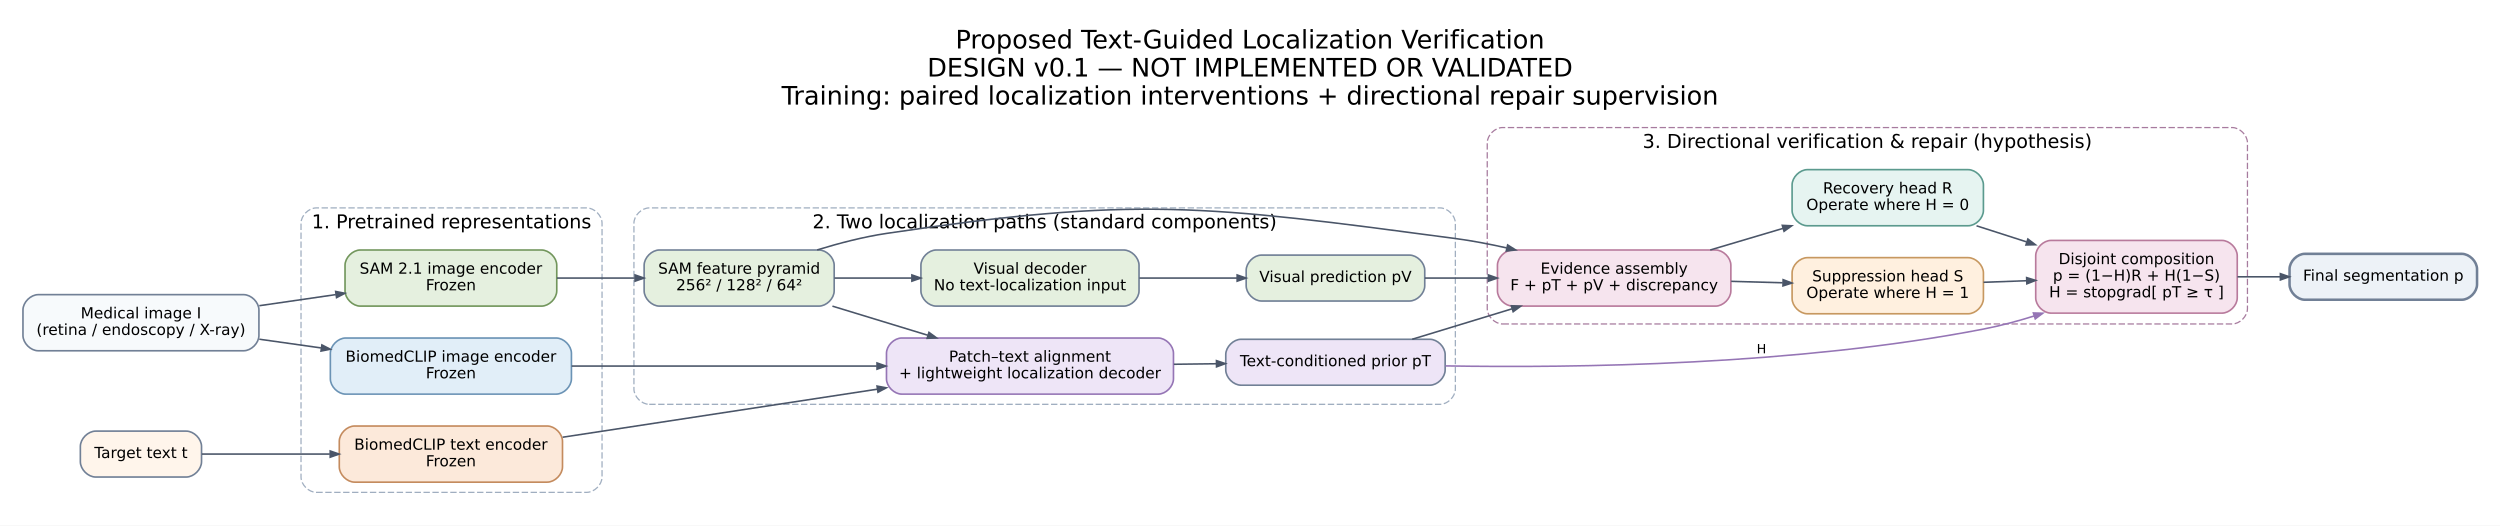
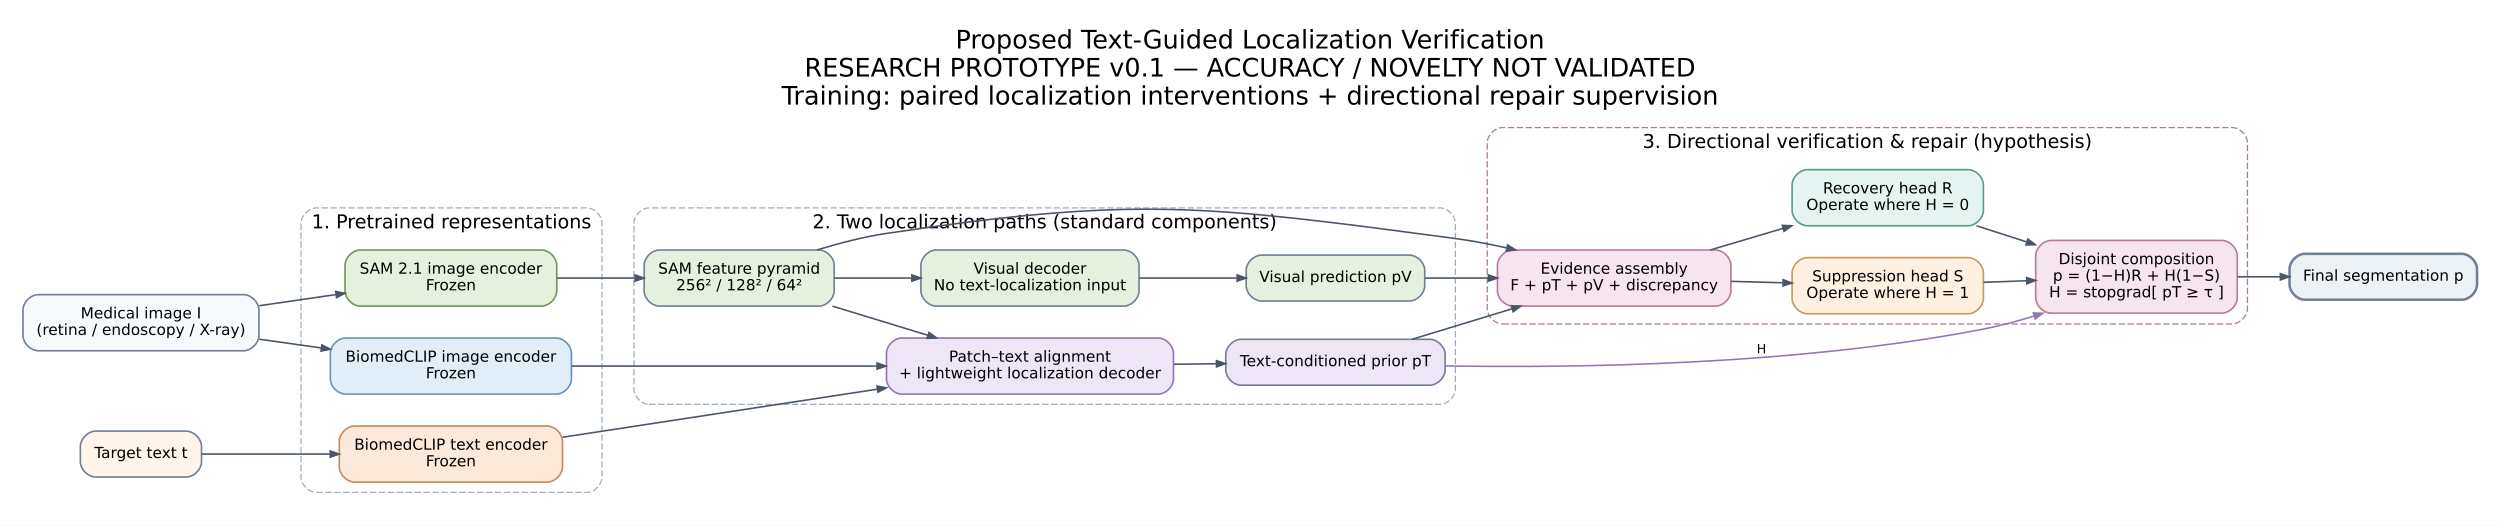
<svg xmlns="http://www.w3.org/2000/svg" width="1960pt" height="412pt" viewBox="0.00 0.00 1960.00 412.00">
  <g id="graph0" class="graph" transform="scale(1 1) rotate(0) translate(18 394)">
    <polygon fill="white" stroke="transparent" points="-18,18 -18,-394 1942,-394 1942,18 -18,18" />
    <text text-anchor="middle" x="962" y="-356" font-family="DejaVu Sans" font-size="20.00">Proposed Text-Guided Localization Verification</text>
-     <text text-anchor="middle" x="962" y="-334" font-family="DejaVu Sans" font-size="20.00">DESIGN v0.1 — NOT IMPLEMENTED OR VALIDATED</text>
+     <text text-anchor="middle" x="962" y="-334" font-family="DejaVu Sans" font-size="20.00">RESEARCH PROTOTYPE v0.1 — ACCURACY / NOVELTY NOT VALIDATED</text>
    <text text-anchor="middle" x="962" y="-312" font-family="DejaVu Sans" font-size="20.00">Training: paired localization interventions + directional repair supervision</text>
    <g id="clust1" class="cluster">
      <path fill="white" stroke="#a0aec0" stroke-dasharray="5,2" d="M230,-8C230,-8 442,-8 442,-8 448,-8 454,-14 454,-20 454,-20 454,-219 454,-219 454,-225 448,-231 442,-231 442,-231 230,-231 230,-231 224,-231 218,-225 218,-219 218,-219 218,-20 218,-20 218,-14 224,-8 230,-8" />
      <text text-anchor="middle" x="336" y="-215" font-family="DejaVu Sans" font-size="15.00">1. Pretrained representations</text>
    </g>
    <g id="clust2" class="cluster">
      <path fill="white" stroke="#a0aec0" stroke-dasharray="5,2" d="M491,-77C491,-77 1111,-77 1111,-77 1117,-77 1123,-83 1123,-89 1123,-89 1123,-219 1123,-219 1123,-225 1117,-231 1111,-231 1111,-231 491,-231 491,-231 485,-231 479,-225 479,-219 479,-219 479,-89 479,-89 479,-83 485,-77 491,-77" />
      <text text-anchor="middle" x="801" y="-215" font-family="DejaVu Sans" font-size="15.00">2. Two localization paths (standard components)</text>
    </g>
    <g id="clust3" class="cluster">
      <path fill="white" stroke="#a77b9e" stroke-dasharray="5,2" d="M1160,-140C1160,-140 1732,-140 1732,-140 1738,-140 1744,-146 1744,-152 1744,-152 1744,-282 1744,-282 1744,-288 1738,-294 1732,-294 1732,-294 1160,-294 1160,-294 1154,-294 1148,-288 1148,-282 1148,-282 1148,-152 1148,-152 1148,-146 1154,-140 1160,-140" />
      <text text-anchor="middle" x="1446" y="-278" font-family="DejaVu Sans" font-size="15.00">3. Directional verification &amp; repair (hypothesis)</text>
    </g>
    <g id="node1" class="node">
      <path fill="#f7fafc" stroke="#718096" stroke-width="1.3" d="M173,-163C173,-163 12,-163 12,-163 6,-163 0,-157 0,-151 0,-151 0,-131 0,-131 0,-125 6,-119 12,-119 12,-119 173,-119 173,-119 179,-119 185,-125 185,-131 185,-131 185,-151 185,-151 185,-157 179,-163 173,-163" />
      <text text-anchor="middle" x="92.5" y="-144.4" font-family="DejaVu Sans" font-size="12.00">Medical image I</text>
      <text text-anchor="middle" x="92.5" y="-131.4" font-family="DejaVu Sans" font-size="12.00">(retina / endoscopy / X-ray)</text>
    </g>
    <g id="node3" class="node">
      <path fill="#e5f0df" stroke="#72965c" stroke-width="1.3" d="M406.5,-198C406.5,-198 264.5,-198 264.5,-198 258.5,-198 252.5,-192 252.5,-186 252.5,-186 252.5,-166 252.5,-166 252.5,-160 258.5,-154 264.5,-154 264.5,-154 406.5,-154 406.5,-154 412.5,-154 418.5,-160 418.5,-166 418.5,-166 418.5,-186 418.5,-186 418.5,-192 412.5,-198 406.5,-198" />
      <text text-anchor="middle" x="335.5" y="-179.4" font-family="DejaVu Sans" font-size="12.00">SAM 2.1 image encoder</text>
      <text text-anchor="middle" x="335.5" y="-166.4" font-family="DejaVu Sans" font-size="12.00">Frozen</text>
    </g>
    <g id="edge1" class="edge">
      <path fill="none" stroke="#4a5568" stroke-width="1.25" d="M185.3,-154.33C204.97,-157.19 225.71,-160.2 245.28,-163.04" />
      <polygon fill="#4a5568" stroke="#4a5568" stroke-width="1.25" points="245.15,-165.5 252.43,-164.08 245.86,-160.65 245.15,-165.5" />
    </g>
    <g id="node4" class="node">
      <path fill="#e1eef8" stroke="#6b93b5" stroke-width="1.3" d="M418,-129C418,-129 253,-129 253,-129 247,-129 241,-123 241,-117 241,-117 241,-97 241,-97 241,-91 247,-85 253,-85 253,-85 418,-85 418,-85 424,-85 430,-91 430,-97 430,-97 430,-117 430,-117 430,-123 424,-129 418,-129" />
      <text text-anchor="middle" x="335.5" y="-110.4" font-family="DejaVu Sans" font-size="12.00">BiomedCLIP image encoder</text>
      <text text-anchor="middle" x="335.5" y="-97.4" font-family="DejaVu Sans" font-size="12.00">Frozen</text>
    </g>
    <g id="edge2" class="edge">
      <path fill="none" stroke="#4a5568" stroke-width="1.25" d="M185.3,-128.05C201.1,-125.82 217.61,-123.49 233.63,-121.23" />
      <polygon fill="#4a5568" stroke="#4a5568" stroke-width="1.25" points="234.37,-123.6 240.96,-120.2 233.68,-118.75 234.37,-123.6" />
    </g>
    <g id="node2" class="node">
      <path fill="#fff5eb" stroke="#718096" stroke-width="1.3" d="M128,-56C128,-56 57,-56 57,-56 51,-56 45,-50 45,-44 45,-44 45,-32 45,-32 45,-26 51,-20 57,-20 57,-20 128,-20 128,-20 134,-20 140,-26 140,-32 140,-32 140,-44 140,-44 140,-50 134,-56 128,-56" />
      <text text-anchor="middle" x="92.5" y="-34.9" font-family="DejaVu Sans" font-size="12.00">Target text t</text>
    </g>
    <g id="node5" class="node">
      <path fill="#fce9da" stroke="#c48b5e" stroke-width="1.3" d="M411,-60C411,-60 260,-60 260,-60 254,-60 248,-54 248,-48 248,-48 248,-28 248,-28 248,-22 254,-16 260,-16 260,-16 411,-16 411,-16 417,-16 423,-22 423,-28 423,-28 423,-48 423,-48 423,-54 417,-60 411,-60" />
      <text text-anchor="middle" x="335.5" y="-41.4" font-family="DejaVu Sans" font-size="12.00">BiomedCLIP text encoder</text>
      <text text-anchor="middle" x="335.5" y="-28.4" font-family="DejaVu Sans" font-size="12.00">Frozen</text>
    </g>
    <g id="edge3" class="edge">
      <path fill="none" stroke="#4a5568" stroke-width="1.25" d="M140.25,-38C168.75,-38 206.19,-38 240.59,-38" />
      <polygon fill="#4a5568" stroke="#4a5568" stroke-width="1.25" points="240.88,-40.45 247.88,-38 240.88,-35.55 240.88,-40.45" />
    </g>
    <g id="node6" class="node">
      <path fill="#e5f0df" stroke="#718096" stroke-width="1.3" d="M624,-198C624,-198 499,-198 499,-198 493,-198 487,-192 487,-186 487,-186 487,-166 487,-166 487,-160 493,-154 499,-154 499,-154 624,-154 624,-154 630,-154 636,-160 636,-166 636,-166 636,-186 636,-186 636,-192 630,-198 624,-198" />
      <text text-anchor="middle" x="561.5" y="-179.4" font-family="DejaVu Sans" font-size="12.00">SAM feature pyramid</text>
      <text text-anchor="middle" x="561.5" y="-166.4" font-family="DejaVu Sans" font-size="12.00">256² / 128² / 64²</text>
    </g>
    <g id="edge4" class="edge">
      <path fill="none" stroke="#4a5568" stroke-width="1.25" d="M418.64,-176C438.54,-176 459.81,-176 479.65,-176" />
      <polygon fill="#4a5568" stroke="#4a5568" stroke-width="1.25" points="479.89,-178.45 486.89,-176 479.89,-173.55 479.89,-178.45" />
    </g>
    <g id="node9" class="node">
      <path fill="#eee5f7" stroke="#9575b5" stroke-width="1.3" d="M890,-129C890,-129 689,-129 689,-129 683,-129 677,-123 677,-117 677,-117 677,-97 677,-97 677,-91 683,-85 689,-85 689,-85 890,-85 890,-85 896,-85 902,-91 902,-97 902,-97 902,-117 902,-117 902,-123 896,-129 890,-129" />
      <text text-anchor="middle" x="789.5" y="-110.4" font-family="DejaVu Sans" font-size="12.00">Patch–text alignment</text>
      <text text-anchor="middle" x="789.5" y="-97.4" font-family="DejaVu Sans" font-size="12.00">+ lightweight localization decoder</text>
    </g>
    <g id="edge7" class="edge">
      <path fill="none" stroke="#4a5568" stroke-width="1.25" d="M430.15,-107C499.54,-107 594.63,-107 669.42,-107" />
      <polygon fill="#4a5568" stroke="#4a5568" stroke-width="1.25" points="669.59,-109.45 676.59,-107 669.59,-104.55 669.59,-109.45" />
    </g>
    <g id="edge8" class="edge">
      <path fill="none" stroke="#4a5568" stroke-width="1.25" d="M423.12,-51.22C493.16,-61.92 592.51,-77.08 669.94,-88.9" />
      <polygon fill="#4a5568" stroke="#4a5568" stroke-width="1.25" points="669.6,-91.33 676.89,-89.96 670.34,-86.48 669.6,-91.33" />
    </g>
    <g id="node7" class="node">
      <path fill="#e5f0df" stroke="#718096" stroke-width="1.3" d="M863,-198C863,-198 716,-198 716,-198 710,-198 704,-192 704,-186 704,-186 704,-166 704,-166 704,-160 710,-154 716,-154 716,-154 863,-154 863,-154 869,-154 875,-160 875,-166 875,-166 875,-186 875,-186 875,-192 869,-198 863,-198" />
      <text text-anchor="middle" x="789.5" y="-179.4" font-family="DejaVu Sans" font-size="12.00">Visual decoder</text>
      <text text-anchor="middle" x="789.5" y="-166.4" font-family="DejaVu Sans" font-size="12.00">No text-localization input</text>
    </g>
    <g id="edge5" class="edge">
      <path fill="none" stroke="#4a5568" stroke-width="1.25" d="M636.19,-176C655.55,-176 676.66,-176 696.84,-176" />
      <polygon fill="#4a5568" stroke="#4a5568" stroke-width="1.25" points="696.93,-178.45 703.93,-176 696.93,-173.55 696.93,-178.45" />
    </g>
    <g id="edge9" class="edge">
      <path fill="none" stroke="#4a5568" stroke-width="1.25" d="M634.63,-153.98C658.48,-146.7 685.14,-138.56 709.48,-131.13" />
      <polygon fill="#4a5568" stroke="#4a5568" stroke-width="1.25" points="710.3,-133.44 716.28,-129.05 708.87,-128.75 710.3,-133.44" />
    </g>
    <g id="node11" class="node">
      <path fill="#f6e4ee" stroke="#b87a9c" stroke-width="1.3" d="M1327,-198C1327,-198 1168,-198 1168,-198 1162,-198 1156,-192 1156,-186 1156,-186 1156,-166 1156,-166 1156,-160 1162,-154 1168,-154 1168,-154 1327,-154 1327,-154 1333,-154 1339,-160 1339,-166 1339,-166 1339,-186 1339,-186 1339,-192 1333,-198 1327,-198" />
      <text text-anchor="middle" x="1247.5" y="-179.4" font-family="DejaVu Sans" font-size="12.00">Evidence assembly</text>
      <text text-anchor="middle" x="1247.5" y="-166.4" font-family="DejaVu Sans" font-size="12.00">F + pT + pV + discrepancy</text>
    </g>
    <g id="edge11" class="edge">
      <path fill="none" stroke="#4a5568" stroke-width="1.25" d="M622.64,-198.04C639.94,-203.37 659.01,-208.31 677,-211 873.05,-240.3 926.49,-233.09 1123,-207 1136.16,-205.25 1149.93,-202.62 1163.32,-199.61" />
      <polygon fill="#4a5568" stroke="#4a5568" stroke-width="1.25" points="1164,-201.97 1170.28,-198.01 1162.9,-197.2 1164,-201.97" />
    </g>
    <g id="node8" class="node">
      <path fill="#e5f0df" stroke="#718096" stroke-width="1.3" d="M1087,-194C1087,-194 971,-194 971,-194 965,-194 959,-188 959,-182 959,-182 959,-170 959,-170 959,-164 965,-158 971,-158 971,-158 1087,-158 1087,-158 1093,-158 1099,-164 1099,-170 1099,-170 1099,-182 1099,-182 1099,-188 1093,-194 1087,-194" />
      <text text-anchor="middle" x="1029" y="-172.9" font-family="DejaVu Sans" font-size="12.00">Visual prediction pV</text>
    </g>
    <g id="edge6" class="edge">
      <path fill="none" stroke="#4a5568" stroke-width="1.25" d="M875.24,-176C900.21,-176 927.38,-176 951.79,-176" />
      <polygon fill="#4a5568" stroke="#4a5568" stroke-width="1.25" points="951.93,-178.45 958.93,-176 951.93,-173.55 951.93,-178.45" />
    </g>
    <g id="edge12" class="edge">
      <path fill="none" stroke="#4a5568" stroke-width="1.25" d="M1099.1,-176C1114.91,-176 1132,-176 1148.76,-176" />
      <polygon fill="#4a5568" stroke="#4a5568" stroke-width="1.25" points="1148.92,-178.45 1155.92,-176 1148.92,-173.55 1148.92,-178.45" />
    </g>
    <g id="node10" class="node">
      <path fill="#eee5f7" stroke="#718096" stroke-width="1.3" d="M1103,-128C1103,-128 955,-128 955,-128 949,-128 943,-122 943,-116 943,-116 943,-104 943,-104 943,-98 949,-92 955,-92 955,-92 1103,-92 1103,-92 1109,-92 1115,-98 1115,-104 1115,-104 1115,-116 1115,-116 1115,-122 1109,-128 1103,-128" />
      <text text-anchor="middle" x="1029" y="-106.9" font-family="DejaVu Sans" font-size="12.00">Text-conditioned prior pT</text>
    </g>
    <g id="edge10" class="edge">
      <path fill="none" stroke="#4a5568" stroke-width="1.25" d="M902.3,-108.41C913.45,-108.55 924.68,-108.69 935.6,-108.83" />
      <polygon fill="#4a5568" stroke="#4a5568" stroke-width="1.25" points="935.7,-111.28 942.73,-108.92 935.76,-106.38 935.7,-111.28" />
    </g>
    <g id="edge13" class="edge">
      <path fill="none" stroke="#4a5568" stroke-width="1.25" d="M1089.16,-128.03C1113.29,-135.39 1141.56,-144.01 1167.42,-151.89" />
      <polygon fill="#4a5568" stroke="#4a5568" stroke-width="1.25" points="1166.89,-154.29 1174.3,-153.99 1168.31,-149.6 1166.89,-154.29" />
    </g>
    <g id="node14" class="node">
      <path fill="#f6e4ee" stroke="#b87a9c" stroke-width="1.3" d="M1724,-205.5C1724,-205.5 1590,-205.5 1590,-205.5 1584,-205.5 1578,-199.5 1578,-193.5 1578,-193.5 1578,-160.5 1578,-160.5 1578,-154.5 1584,-148.5 1590,-148.5 1590,-148.5 1724,-148.5 1724,-148.5 1730,-148.5 1736,-154.5 1736,-160.5 1736,-160.5 1736,-193.5 1736,-193.5 1736,-199.5 1730,-205.5 1724,-205.5" />
      <text text-anchor="middle" x="1657" y="-186.9" font-family="DejaVu Sans" font-size="12.00">Disjoint composition</text>
      <text text-anchor="middle" x="1657" y="-173.9" font-family="DejaVu Sans" font-size="12.00">p = (1−H)R + H(1−S)</text>
      <text text-anchor="middle" x="1657" y="-160.9" font-family="DejaVu Sans" font-size="12.00">H = stopgrad[ pT ≥ τ ]</text>
    </g>
    <g id="edge18" class="edge">
      <path fill="none" stroke="#9575b5" stroke-width="1.25" d="M1115.2,-107.14C1216.66,-105.4 1390.77,-107.65 1537,-136 1550.06,-138.53 1563.64,-142.18 1576.75,-146.27" />
      <polygon fill="#9575b5" stroke="#9575b5" stroke-width="1.25" points="1576.15,-148.65 1583.56,-148.44 1577.64,-143.98 1576.15,-148.65" />
      <text text-anchor="middle" x="1363" y="-117" font-family="DejaVu Sans" font-size="10.00">H</text>
    </g>
    <g id="node12" class="node">
      <path fill="#e6f4f1" stroke="#5b9a8e" stroke-width="1.3" d="M1525,-261C1525,-261 1399,-261 1399,-261 1393,-261 1387,-255 1387,-249 1387,-249 1387,-229 1387,-229 1387,-223 1393,-217 1399,-217 1399,-217 1525,-217 1525,-217 1531,-217 1537,-223 1537,-229 1537,-229 1537,-249 1537,-249 1537,-255 1531,-261 1525,-261" />
      <text text-anchor="middle" x="1462" y="-242.4" font-family="DejaVu Sans" font-size="12.00">Recovery head R</text>
      <text text-anchor="middle" x="1462" y="-229.4" font-family="DejaVu Sans" font-size="12.00">Operate where H = 0</text>
    </g>
    <g id="edge14" class="edge">
      <path fill="none" stroke="#4a5568" stroke-width="1.25" d="M1322.82,-198.03C1341.26,-203.5 1361.12,-209.39 1379.87,-214.95" />
      <polygon fill="#4a5568" stroke="#4a5568" stroke-width="1.25" points="1379.31,-217.34 1386.72,-216.98 1380.7,-212.64 1379.31,-217.34" />
    </g>
    <g id="node13" class="node">
      <path fill="#fff0df" stroke="#c79860" stroke-width="1.3" d="M1525,-192C1525,-192 1399,-192 1399,-192 1393,-192 1387,-186 1387,-180 1387,-180 1387,-160 1387,-160 1387,-154 1393,-148 1399,-148 1399,-148 1525,-148 1525,-148 1531,-148 1537,-154 1537,-160 1537,-160 1537,-180 1537,-180 1537,-186 1531,-192 1525,-192" />
      <text text-anchor="middle" x="1462" y="-173.4" font-family="DejaVu Sans" font-size="12.00">Suppression head S</text>
      <text text-anchor="middle" x="1462" y="-160.4" font-family="DejaVu Sans" font-size="12.00">Operate where H = 1</text>
    </g>
    <g id="edge15" class="edge">
      <path fill="none" stroke="#4a5568" stroke-width="1.25" d="M1339.24,-173.44C1352.66,-173.06 1366.41,-172.67 1379.63,-172.3" />
      <polygon fill="#4a5568" stroke="#4a5568" stroke-width="1.25" points="1379.98,-174.74 1386.91,-172.09 1379.84,-169.84 1379.98,-174.74" />
    </g>
    <g id="edge16" class="edge">
      <path fill="none" stroke="#4a5568" stroke-width="1.25" d="M1531.59,-216.97C1544.32,-212.88 1557.76,-208.56 1570.92,-204.33" />
      <polygon fill="#4a5568" stroke="#4a5568" stroke-width="1.25" points="1571.85,-206.61 1577.76,-202.13 1570.35,-201.94 1571.85,-206.61" />
    </g>
    <g id="edge17" class="edge">
      <path fill="none" stroke="#4a5568" stroke-width="1.25" d="M1537.07,-172.69C1548.16,-173.09 1559.67,-173.51 1570.97,-173.92" />
      <polygon fill="#4a5568" stroke="#4a5568" stroke-width="1.25" points="1570.88,-176.36 1577.97,-174.17 1571.06,-171.47 1570.88,-176.36" />
    </g>
    <g id="node15" class="node">
      <path fill="#edf2f7" stroke="#718096" stroke-width="2" d="M1912,-195C1912,-195 1789,-195 1789,-195 1783,-195 1777,-189 1777,-183 1777,-183 1777,-171 1777,-171 1777,-165 1783,-159 1789,-159 1789,-159 1912,-159 1912,-159 1918,-159 1924,-165 1924,-171 1924,-171 1924,-183 1924,-183 1924,-189 1918,-195 1912,-195" />
      <text text-anchor="middle" x="1850.5" y="-173.9" font-family="DejaVu Sans" font-size="12.00">Final segmentation p</text>
    </g>
    <g id="edge19" class="edge">
      <path fill="none" stroke="#4a5568" stroke-width="1.25" d="M1736.17,-177C1747.2,-177 1758.55,-177 1769.61,-177" />
      <polygon fill="#4a5568" stroke="#4a5568" stroke-width="1.25" points="1769.83,-179.45 1776.83,-177 1769.83,-174.55 1769.83,-179.45" />
    </g>
  </g>
</svg>
